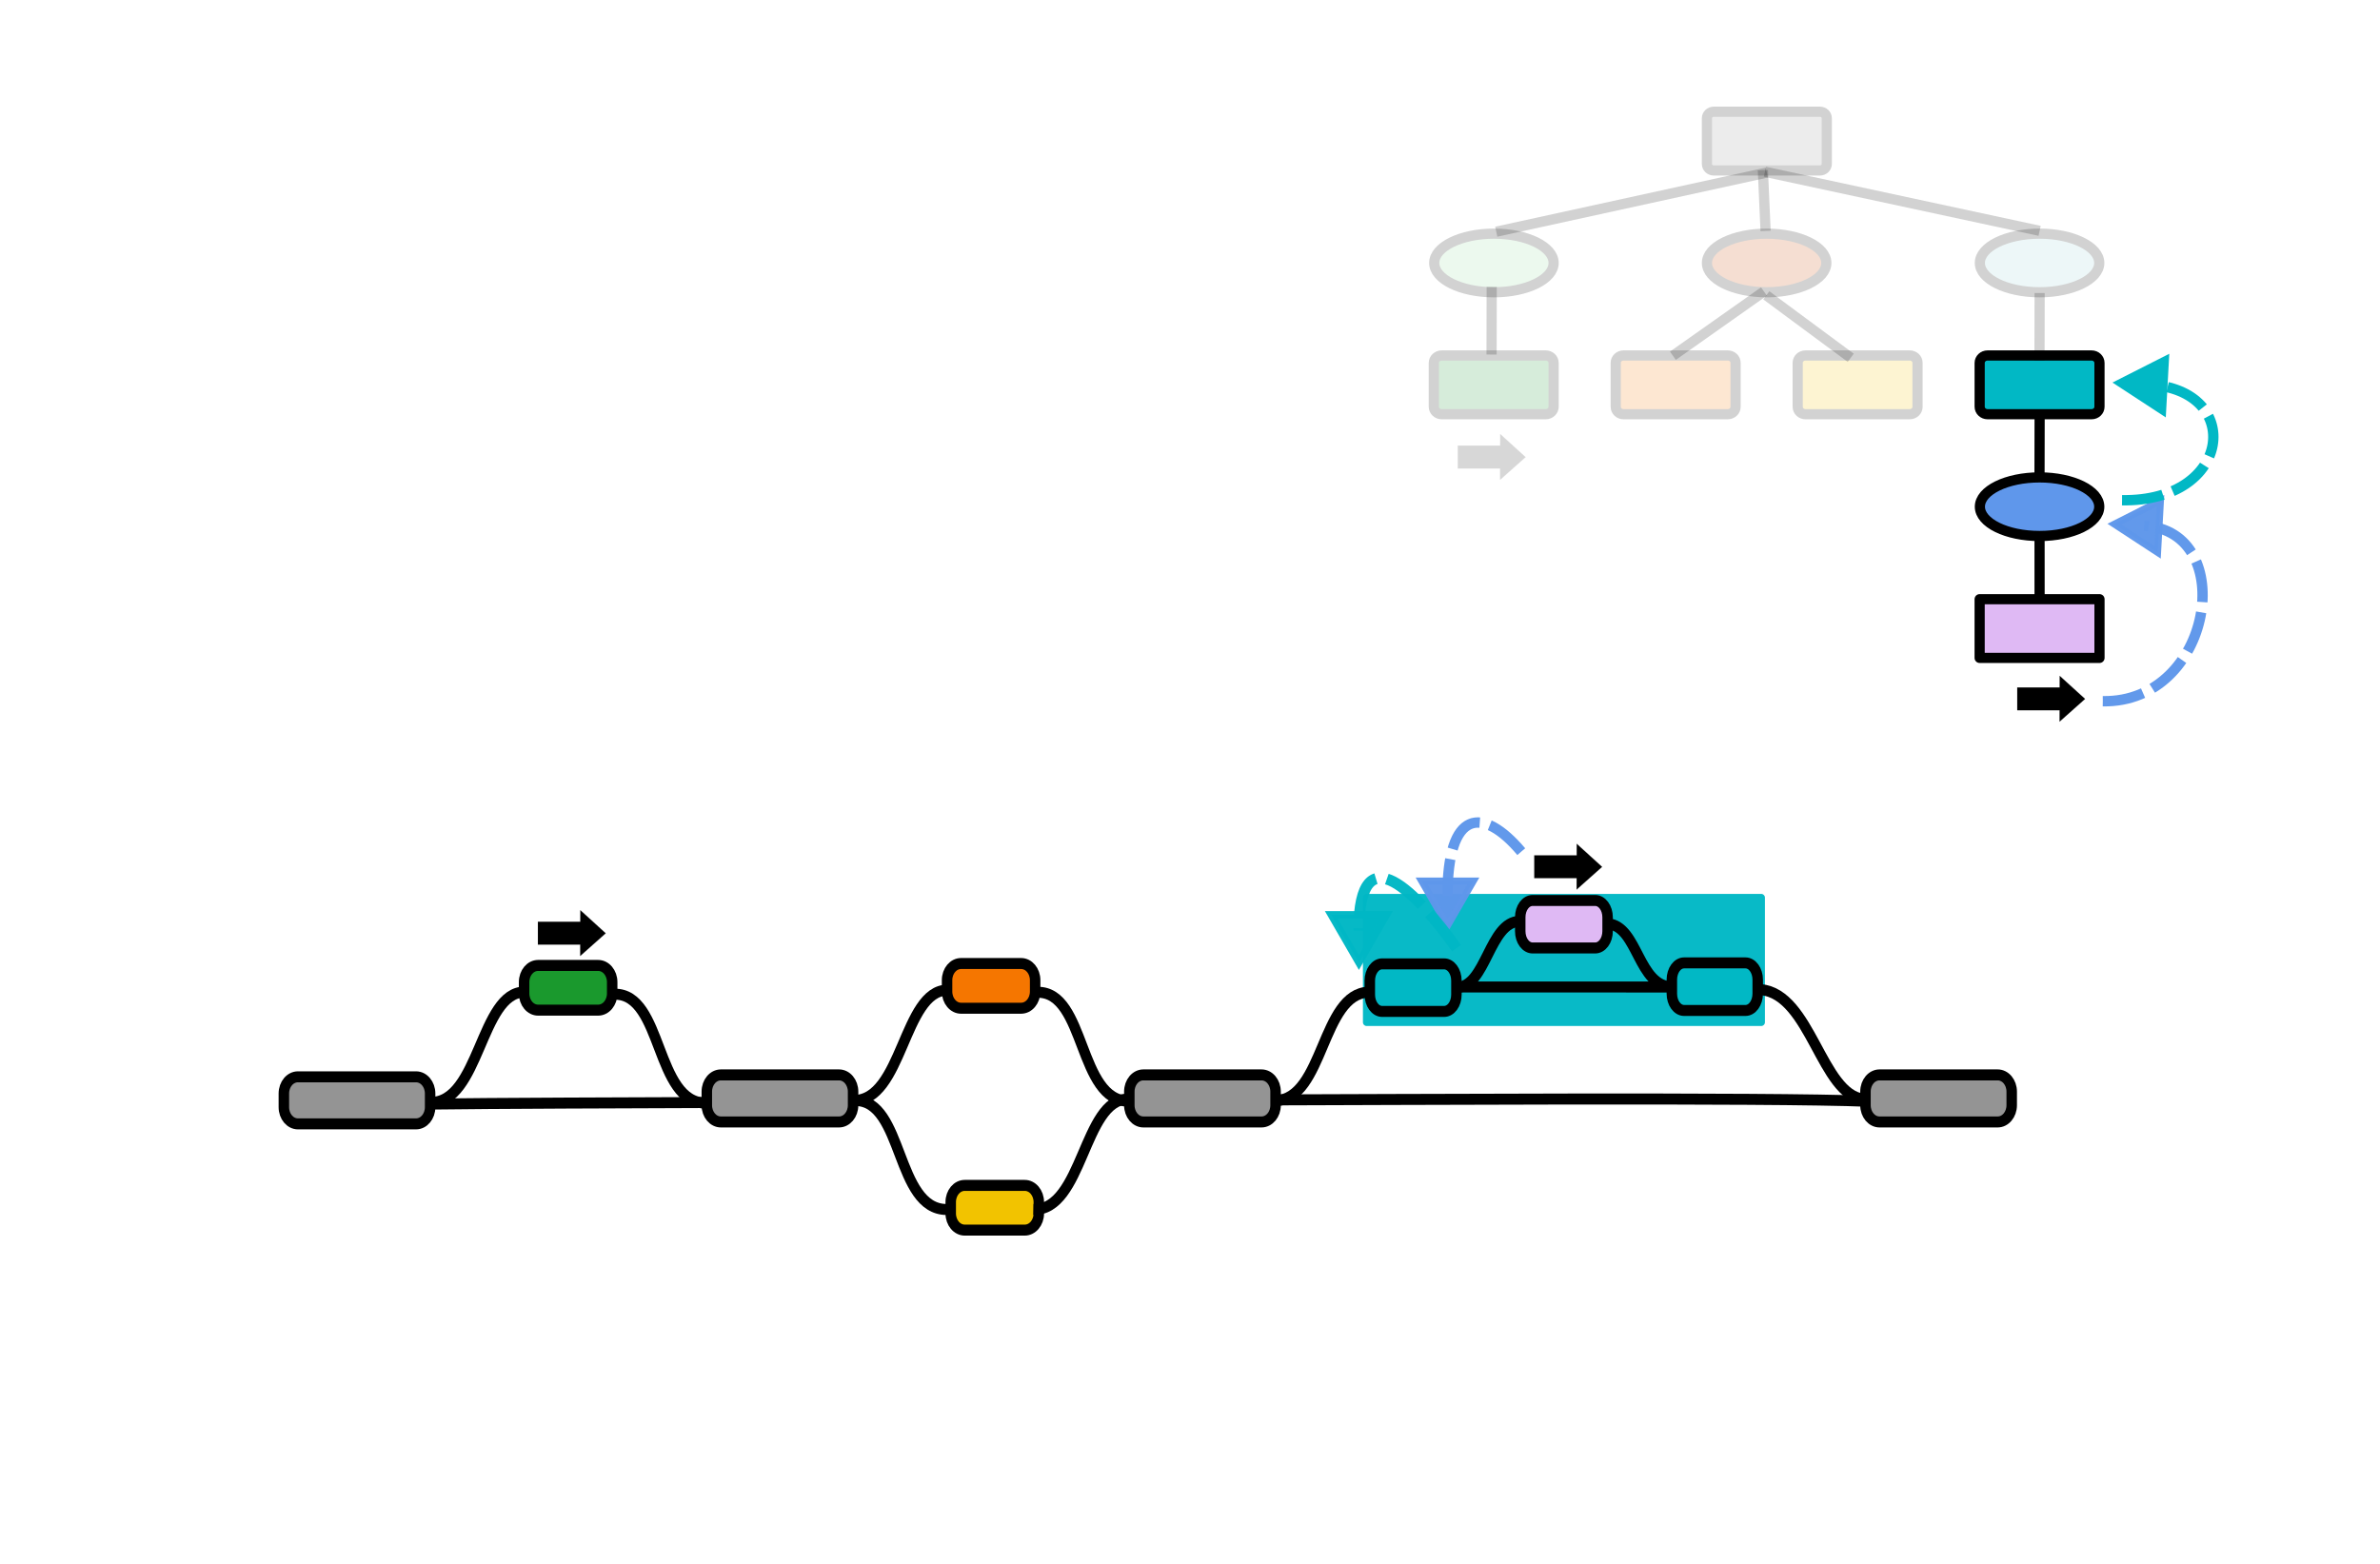
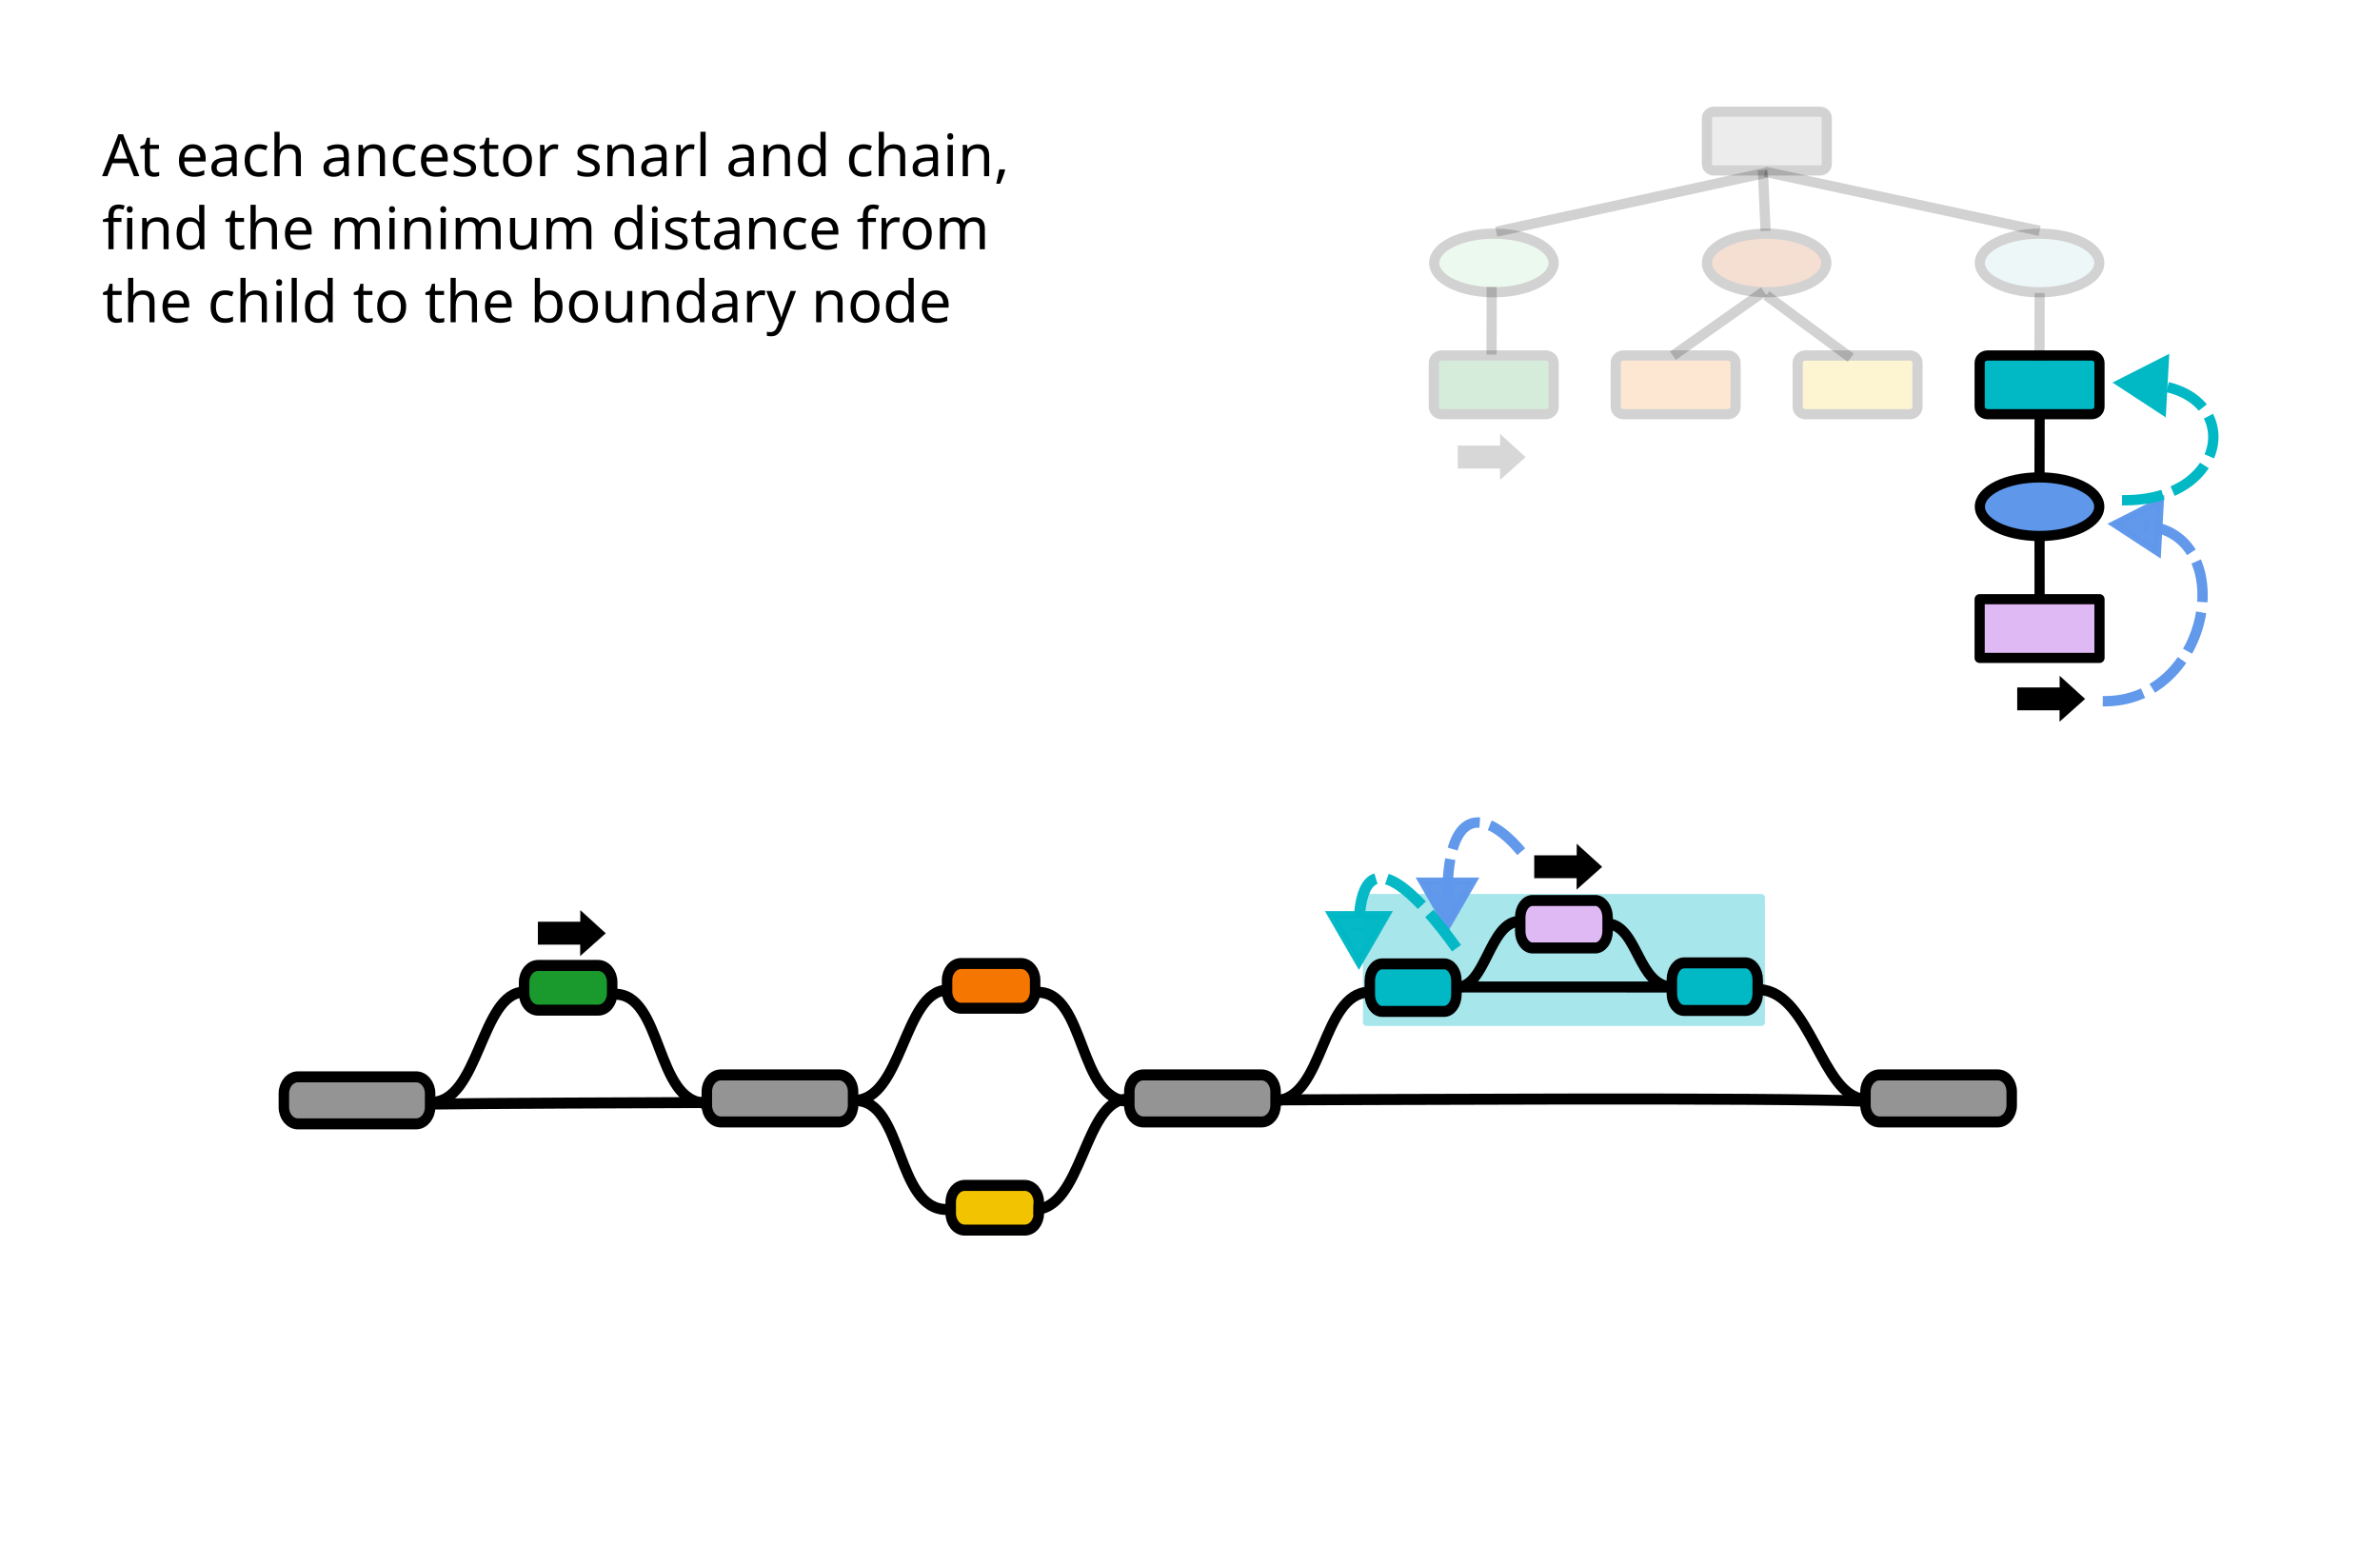
<svg xmlns="http://www.w3.org/2000/svg" width="689.631mm" height="453.047mm" viewBox="0 0 689.631 453.047" version="1.1" id="svg5" xml:space="preserve">
  <defs id="defs2">
    <marker style="overflow:visible" id="marker99791" refX="0" refY="0" orient="auto-start-reverse" markerWidth="5.324" markerHeight="6.155" viewBox="0 0 5.324 6.155" preserveAspectRatio="xMidYMid">
      <path transform="scale(0.5)" style="fill:context-stroke;fill-rule:evenodd;stroke:context-stroke;stroke-width:1pt" d="M 5.77,0 -2.88,5 V -5 Z" id="path99789" />
    </marker>
    <marker style="overflow:visible" id="TriangleStart" refX="0" refY="0" orient="auto-start-reverse" markerWidth="5.324" markerHeight="6.155" viewBox="0 0 5.324 6.155" preserveAspectRatio="xMidYMid">
      <path transform="scale(0.5)" style="fill:context-stroke;fill-rule:evenodd;stroke:context-stroke;stroke-width:1pt" d="M 5.77,0 -2.88,5 V -5 Z" id="path135" />
    </marker>
    <marker style="overflow:visible" id="TriangleStart-7" refX="0" refY="0" orient="auto-start-reverse" markerWidth="5.324" markerHeight="6.155" viewBox="0 0 5.324 6.155" preserveAspectRatio="xMidYMid">
      <path transform="scale(0.5)" style="fill:context-stroke;fill-rule:evenodd;stroke:context-stroke;stroke-width:1pt" d="M 5.77,0 -2.88,5 V -5 Z" id="path135-4" />
    </marker>
    <marker style="overflow:visible" id="marker99791-5" refX="0" refY="0" orient="auto-start-reverse" markerWidth="5.324" markerHeight="6.155" viewBox="0 0 5.324 6.155" preserveAspectRatio="xMidYMid">
      <path transform="scale(0.5)" style="fill:context-stroke;fill-rule:evenodd;stroke:context-stroke;stroke-width:1pt" d="M 5.77,0 -2.88,5 V -5 Z" id="path99789-2" />
    </marker>
  </defs>
  <g id="layer1" transform="translate(-123.0018,-1393.002)">
    <path d="m 579.884,1637.545 -0.009,3.332 h -12.288 v 6.592 h 12.269 l -0.009,3.3 7.368,-6.563 z" style="opacity:1;fill:#000000;fill-opacity:1;fill-rule:evenodd;stroke:#000000;stroke-width:0.037;stroke-linecap:butt;stroke-linejoin:miter;stroke-miterlimit:4;stroke-dasharray:none;stroke-opacity:1" id="path1115-7-3-7-2" transform="translate(1.8750004e-7)" />
-     <rect style="opacity:0.972;fill:#01b8c5;fill-opacity:1;stroke:none;stroke-width:0.306;stroke-dasharray:none;stroke-opacity:1" id="rect7436-8" width="116.478" height="38.279" x="517.93" y="1652.043" ry="1.057" transform="translate(1.8750004e-7)" />
+     <rect style="opacity:0.346;fill:#01b8c5;fill-opacity:1;stroke:none;stroke-width:0.306;stroke-dasharray:none;stroke-opacity:1" id="rect7436-8" width="116.478" height="38.279" x="517.93" y="1652.043" ry="1.057" transform="translate(1.8750004e-7)" />
    <g id="g99241">
      <g id="g977-9-6" transform="matrix(2.32858,0,0,2.442497,-435.735,975.1963)">
        <path d="m 359.543,285.371 h 7.465 c 0.969,0 1.75,0.883 1.75,1.981 v 1.343 c 0,1.098 -0.781,1.981 -1.75,1.981 h -7.465 c -0.969,0 -1.746,-0.883 -1.746,-1.981 v -1.343 c 0,-1.098 0.777,-1.981 1.746,-1.981 z" style="fill:#f57600;fill-opacity:1;fill-rule:nonzero;stroke:#000000;stroke-width:1.304;stroke-linecap:butt;stroke-linejoin:miter;stroke-miterlimit:4;stroke-dasharray:none;stroke-opacity:1" id="path979-3-2" />
      </g>
      <g id="g981-9-8" transform="matrix(2.32858,0,0,2.442497,-435.735,975.1963)">
        <path d="m 411.941,285.414 h 7.704 c 0.851,0 1.535,0.891 1.535,1.992 v 1.657 c 0,1.101 -0.684,1.992 -1.535,1.992 h -7.704 c -0.851,0 -1.539,-0.891 -1.539,-1.992 v -1.657 c 0,-1.101 0.688,-1.992 1.539,-1.992 z" style="fill:#01b8c5;fill-opacity:1;fill-rule:nonzero;stroke:#000000;stroke-width:1.304;stroke-linecap:butt;stroke-linejoin:miter;stroke-miterlimit:4;stroke-dasharray:none;stroke-opacity:1" id="path983-2-4" />
      </g>
      <g id="g985-8-7" transform="matrix(2.32858,0,0,2.442497,-435.735,975.1963)">
        <path d="m 430.668,277.891 h 7.773 c 0.86,0 1.551,0.886 1.551,1.992 v 1.652 c 0,1.106 -0.691,1.992 -1.551,1.992 h -7.773 c -0.859,0 -1.547,-0.886 -1.547,-1.992 v -1.652 c 0,-1.106 0.688,-1.992 1.547,-1.992 z" style="fill:#dfb9f4;fill-opacity:1;fill-rule:nonzero;stroke:#000000;stroke-width:1.304;stroke-linecap:butt;stroke-linejoin:miter;stroke-miterlimit:4;stroke-dasharray:none;stroke-opacity:1" id="path987-30-2" />
      </g>
      <g id="g989-1-4" transform="matrix(2.32858,0,0,2.442497,-435.735,975.1963)">
        <path d="m 449.512,285.297 h 7.636 c 0.844,0 1.524,0.891 1.524,1.996 v 1.652 c 0,1.106 -0.68,1.996 -1.524,1.996 h -7.636 c -0.844,0 -1.524,-0.89 -1.524,-1.996 v -1.652 c 0,-1.105 0.68,-1.996 1.524,-1.996 z" style="fill:#01b8c5;fill-opacity:1;fill-rule:nonzero;stroke:#000000;stroke-width:1.304;stroke-linecap:butt;stroke-linejoin:miter;stroke-miterlimit:4;stroke-dasharray:none;stroke-opacity:1" id="path991-7-0" />
      </g>
      <g id="g997-15-9" transform="matrix(2.32858,0,0,2.442497,-435.735,974.9123)">
        <path d="m 329.652,298.703 h 14.7 c 0.968,0 1.75,0.883 1.75,1.981 v 1.621 c 0,1.097 -0.782,1.98 -1.75,1.98 h -14.7 c -0.968,0 -1.75,-0.883 -1.75,-1.98 v -1.621 c 0,-1.098 0.782,-1.981 1.75,-1.981 z" style="fill:#949494;fill-opacity:1;fill-rule:nonzero;stroke:#000000;stroke-width:1.304;stroke-linecap:butt;stroke-linejoin:miter;stroke-miterlimit:4;stroke-dasharray:none;stroke-opacity:1" id="path999-4-9" />
      </g>
      <g id="g1001-92-0" transform="matrix(2.32858,0,0,2.442497,-435.735,974.9123)">
        <path d="m 382.227,298.703 h 14.699 c 0.969,0 1.75,0.883 1.75,1.981 v 1.621 c 0,1.097 -0.781,1.98 -1.75,1.98 h -14.699 c -0.969,0 -1.75,-0.883 -1.75,-1.98 v -1.621 c 0,-1.098 0.781,-1.981 1.75,-1.981 z" style="fill:#949494;fill-opacity:1;fill-rule:nonzero;stroke:#000000;stroke-width:1.304;stroke-linecap:butt;stroke-linejoin:miter;stroke-miterlimit:4;stroke-dasharray:none;stroke-opacity:1" id="path1003-5-8" />
      </g>
      <g id="g1005-7-1" transform="matrix(2.32858,0,0,2.442497,-470.7454,974.6632)">
        <path d="m 488.865,298.805 h 14.699 c 0.969,0 1.75,0.883 1.75,1.98 v 1.617 c 0,1.102 -0.781,1.985 -1.75,1.985 h -14.699 c -0.969,0 -1.75,-0.883 -1.75,-1.985 v -1.617 c 0,-1.097 0.781,-1.98 1.75,-1.98 z" style="fill:#949494;fill-opacity:1;fill-rule:nonzero;stroke:#000000;stroke-width:1.304;stroke-linecap:butt;stroke-linejoin:miter;stroke-miterlimit:4;stroke-dasharray:none;stroke-opacity:1" id="path1007-4-3" />
      </g>
      <g id="g1009-9-1" transform="matrix(2.32858,0,0,2.442497,-435.735,975.1963)">
        <path d="m 346.117,301.617 c 6.121,0.156 6.258,-13.094 11.727,-13.086" style="fill:none;stroke:#000000;stroke-width:1.304;stroke-linecap:butt;stroke-linejoin:miter;stroke-miterlimit:4;stroke-dasharray:none;stroke-opacity:1" id="path1011-9-1" />
      </g>
      <g id="g1013-4-0" transform="matrix(2.32858,0,0,2.442497,-435.735,975.1963)">
        <path d="m 369.055,288.785 c 6.047,-0.086 5.023,12.942 11.41,12.926" style="fill:none;stroke:#000000;stroke-width:1.304;stroke-linecap:butt;stroke-linejoin:miter;stroke-miterlimit:4;stroke-dasharray:none;stroke-opacity:1" id="path1015-5-3" />
      </g>
      <g id="g1021-9-4" transform="matrix(2.32858,0,0,2.442497,-435.735,975.1963)">
        <path d="m 398.703,301.645 c 5.985,-0.215 5.699,-12.715 11.555,-12.875" style="fill:none;stroke:#000000;stroke-width:1.304;stroke-linecap:butt;stroke-linejoin:miter;stroke-miterlimit:4;stroke-dasharray:none;stroke-opacity:1" id="path1023-3-0" />
      </g>
      <g id="g1025-5-3" transform="matrix(2.32858,0,0,2.442497,-435.735,975.1963)">
        <path d="m 421.156,288.152 26.922,0.008 c -4.316,-0.031 -4.277,-7.144 -7.996,-7.504" style="fill:none;stroke:#000000;stroke-width:1.304;stroke-linecap:butt;stroke-linejoin:miter;stroke-miterlimit:4;stroke-dasharray:none;stroke-opacity:1" id="path1027-7-9" />
      </g>
      <g id="g1029-0-1" transform="matrix(2.32858,0,0,2.442497,-435.735,975.1963)">
        <path d="m 429.059,280.367 c -3.793,0.024 -4.196,7.871 -7.852,7.828" style="fill:none;stroke:#000000;stroke-width:1.304;stroke-linecap:butt;stroke-linejoin:miter;stroke-miterlimit:4;stroke-dasharray:none;stroke-opacity:1" id="path1031-8-9" />
      </g>
      <g id="g1037-9-3" transform="matrix(2.32858,0,0,2.442497,-435.735,975.1963)">
        <path d="m 459.047,288.473 c 6.223,0.511 7.574,12.562 12.856,12.992" style="fill:none;stroke:#000000;stroke-width:1.304;stroke-linecap:butt;stroke-linejoin:miter;stroke-miterlimit:4;stroke-dasharray:none;stroke-opacity:1" id="path1039-7-3" />
      </g>
      <g id="g1045-5-5" transform="matrix(2.32858,0,0,2.442497,-435.735,975.1963)">
        <path d="M 472.334,301.715 C 460.459,301.239 410.359,301.535 398.645,301.551" style="fill:none;stroke:#000000;stroke-width:1.304;stroke-linecap:butt;stroke-linejoin:miter;stroke-miterlimit:4;stroke-dasharray:none;stroke-opacity:1" id="path1047-3-6" />
      </g>
      <g id="g977-3-1-6-4-6" transform="matrix(2.32858,0,0,2.442497,-434.6748,1039.495)" style="fill:#f2c300;fill-opacity:1">
        <path d="m 359.543,285.371 h 7.465 c 0.969,0 1.75,0.883 1.75,1.981 v 1.343 c 0,1.098 -0.781,1.981 -1.75,1.981 h -7.465 c -0.969,0 -1.746,-0.883 -1.746,-1.981 v -1.343 c 0,-1.098 0.777,-1.981 1.746,-1.981 z" style="fill:#f2c300;fill-opacity:1;fill-rule:nonzero;stroke:#000000;stroke-width:1.304;stroke-linecap:butt;stroke-linejoin:miter;stroke-miterlimit:4;stroke-dasharray:none;stroke-opacity:1" id="path979-6-0-7-9-4" />
      </g>
      <g id="g1009-0-1-3-0-0" transform="matrix(2.32858,0,0,2.442497,-383.512,1006.788)">
        <path d="m 346.117,301.617 c 6.121,0.156 6.258,-13.094 11.727,-13.086" style="fill:none;stroke:#000000;stroke-width:1.304;stroke-linecap:butt;stroke-linejoin:miter;stroke-miterlimit:4;stroke-dasharray:none;stroke-opacity:1" id="path1011-6-5-6-2-0" />
      </g>
      <g id="g1013-2-9-5-0-4" transform="matrix(2.32858,0,0,2.442497,-488.5875,1006.568)">
        <path d="m 369.055,288.785 c 6.047,-0.086 5.023,12.942 11.41,12.926" style="fill:none;stroke:#000000;stroke-width:1.304;stroke-linecap:butt;stroke-linejoin:miter;stroke-miterlimit:4;stroke-dasharray:none;stroke-opacity:1" id="path1015-6-7-6-19-6" />
      </g>
      <g id="g977-9-6-9" transform="matrix(2.32858,0,0,2.442497,-558.2923,975.7527)" style="fill:#1a992d;fill-opacity:1">
        <path d="m 359.543,285.371 h 7.465 c 0.969,0 1.75,0.883 1.75,1.981 v 1.343 c 0,1.098 -0.781,1.981 -1.75,1.981 h -7.465 c -0.969,0 -1.746,-0.883 -1.746,-1.981 v -1.343 c 0,-1.098 0.777,-1.981 1.746,-1.981 z" style="fill:#1a992d;fill-opacity:1;fill-rule:nonzero;stroke:#000000;stroke-width:1.304;stroke-linecap:butt;stroke-linejoin:miter;stroke-miterlimit:4;stroke-dasharray:none;stroke-opacity:1" id="path979-3-2-1" />
      </g>
      <g id="g997-15-9-0" transform="matrix(2.32858,0,0,2.442497,-558.2923,975.4687)">
        <path d="m 329.652,298.703 h 14.7 c 0.968,0 1.75,0.883 1.75,1.981 v 1.621 c 0,1.097 -0.782,1.98 -1.75,1.98 h -14.7 c -0.968,0 -1.75,-0.883 -1.75,-1.98 v -1.621 c 0,-1.098 0.782,-1.981 1.75,-1.981 z" style="fill:#949494;fill-opacity:1;fill-rule:nonzero;stroke:#000000;stroke-width:1.304;stroke-linecap:butt;stroke-linejoin:miter;stroke-miterlimit:4;stroke-dasharray:none;stroke-opacity:1" id="path999-4-9-4" />
      </g>
      <g id="g1009-9-1-2" transform="matrix(2.32858,0,0,2.442497,-558.2923,975.7527)">
        <path d="m 346.117,301.617 c 6.121,0.156 6.258,-13.094 11.727,-13.086" style="fill:none;stroke:#000000;stroke-width:1.304;stroke-linecap:butt;stroke-linejoin:miter;stroke-miterlimit:4;stroke-dasharray:none;stroke-opacity:1" id="path1011-9-1-7" />
      </g>
      <g id="g1013-4-0-4" transform="matrix(2.32858,0,0,2.442497,-558.2923,975.7527)">
        <path d="m 369.055,288.785 c 6.047,-0.086 5.023,12.942 11.41,12.926" style="fill:none;stroke:#000000;stroke-width:1.304;stroke-linecap:butt;stroke-linejoin:miter;stroke-miterlimit:4;stroke-dasharray:none;stroke-opacity:1" id="path1015-5-3-0" />
      </g>
      <g id="g1013-2-9-5-0-4-3" transform="matrix(2.32858,0,0,2.442497,-611.1448,1007.125)">
        <path d="m 369.167,288.972 c 6.047,-0.086 27.132,-0.161 33.519,-0.177" style="fill:none;stroke:#000000;stroke-width:1.304;stroke-linecap:butt;stroke-linejoin:miter;stroke-miterlimit:4;stroke-dasharray:none;stroke-opacity:1" id="path1015-6-7-6-19-6-7" />
      </g>
      <path d="m 291.174,1656.789 -0.016,3.329 h -12.29 v 6.602 h 12.272 l -0.009,3.292 4.6,-4.093 2.768,-2.463 z" style="fill:#000000;fill-opacity:1;fill-rule:evenodd;stroke:#000000;stroke-width:0.037;stroke-linecap:butt;stroke-linejoin:miter;stroke-miterlimit:4;stroke-dasharray:none;stroke-opacity:1" id="path1107-5-9-4-6-0" />
    </g>
    <path d="m 719.829,1588.883 -0.009,3.332 h -12.288 v 6.592 h 12.269 l -0.009,3.3 7.368,-6.563 z" style="fill:#000000;fill-opacity:1;fill-rule:evenodd;stroke:#000000;stroke-width:0.037;stroke-linecap:butt;stroke-linejoin:miter;stroke-miterlimit:4;stroke-dasharray:none;stroke-opacity:1" id="path1115-7-3-7-2-9" />
    <path d="m 557.724,1518.807 -0.016,3.329 h -12.29 v 6.602 h 12.272 l -0.009,3.292 4.6,-4.093 2.768,-2.463 z" style="fill:#000000;fill-opacity:1;fill-rule:evenodd;stroke:#000000;stroke-width:0.037;stroke-linecap:butt;stroke-linejoin:miter;stroke-miterlimit:4;stroke-dasharray:none;stroke-opacity:1;opacity:0.16" id="path1107-5-9-4-6-0-2" />
    <g id="g99265">
      <g id="g1929" transform="translate(-21.7549,-27.49327)">
        <path d="m 641.352,1452.87 h 30.744 c 1.099,0 1.99,0.842 1.99,1.881 v 13.265 c 0,1.04 -0.892,1.874 -1.99,1.874 h -30.744 c -1.101,0 -1.993,-0.834 -1.993,-1.874 v -13.265 c 0,-1.038 0.892,-1.881 1.993,-1.881 z" style="fill:#949494;fill-opacity:1;fill-rule:evenodd;stroke:#000000;stroke-width:2.95;stroke-linecap:butt;stroke-linejoin:miter;stroke-miterlimit:4;stroke-dasharray:none;stroke-opacity:1;opacity:0.178" id="path475-9" />
        <path d="m 667.913,1523.506 h 30.208 c 1.255,0 2.263,0.952 2.263,2.138 v 12.742 c 0,1.185 -1.008,2.14 -2.263,2.14 h -30.208 c -1.245,0 -2.256,-0.955 -2.256,-2.14 v -12.742 c 0,-1.185 1.01,-2.138 2.256,-2.138 z" style="fill:#f2c300;fill-opacity:1;fill-rule:evenodd;stroke:#000000;stroke-width:2.95;stroke-linecap:butt;stroke-linejoin:miter;stroke-miterlimit:4;stroke-dasharray:none;stroke-opacity:1;opacity:0.178" id="path479-9" />
        <path d="m 615.189,1523.506 h 30.208 c 1.255,0 2.263,0.952 2.263,2.138 v 12.742 c 0,1.185 -1.008,2.14 -2.263,2.14 h -30.208 c -1.245,0 -2.256,-0.955 -2.256,-2.14 v -12.742 c 0,-1.185 1.01,-2.138 2.256,-2.138 z" style="fill:#f57600;fill-opacity:1;fill-rule:evenodd;stroke:#000000;stroke-width:2.95;stroke-linecap:butt;stroke-linejoin:miter;stroke-miterlimit:4;stroke-dasharray:none;stroke-opacity:1;opacity:0.178" id="path479-9-5" />
        <path d="m 720.679,1523.506 h 30.134 c 1.273,0 2.291,0.97 2.291,2.173 v 12.674 c 0,1.203 -1.017,2.173 -2.291,2.173 h -30.134 c -1.273,0 -2.293,-0.97 -2.293,-2.173 v -12.674 c 0,-1.203 1.02,-2.173 2.293,-2.173 z" style="fill:#01b8c5;fill-opacity:1;fill-rule:evenodd;stroke:#000000;stroke-width:2.95;stroke-linecap:butt;stroke-linejoin:miter;stroke-miterlimit:4;stroke-dasharray:none;stroke-opacity:1;opacity:1" id="path483-1" />
        <path d="m 562.512,1523.506 h 30.134 c 1.273,0 2.291,0.97 2.291,2.173 v 12.674 c 0,1.203 -1.017,2.173 -2.291,2.173 h -30.134 c -1.273,0 -2.293,-0.97 -2.293,-2.173 v -12.674 c 0,-1.203 1.02,-2.173 2.293,-2.173 z" style="fill:#19912b;fill-opacity:1;fill-rule:evenodd;stroke:#000000;stroke-width:2.95;stroke-linecap:butt;stroke-linejoin:miter;stroke-miterlimit:4;stroke-dasharray:none;stroke-opacity:1;opacity:0.178" id="path483-1-0" />
        <path d="m 718.381,1594.133 h 34.727 v 17.011 H 718.381 Z" style="fill:#dfb9f4;fill-opacity:1;fill-rule:evenodd;stroke:#000000;stroke-width:2.95;stroke-linecap:butt;stroke-linejoin:round;stroke-miterlimit:4;stroke-dasharray:none;stroke-opacity:1" id="path487-4" />
        <path d="m 594.936,1496.694 c 0,4.689 -7.747,8.497 -17.293,8.497 -9.558,0 -17.305,-3.807 -17.305,-8.497 0,-4.683 7.747,-8.49 17.305,-8.49 9.546,0 17.293,3.807 17.293,8.49 z" style="fill:#96dca1;fill-opacity:1;fill-rule:nonzero;stroke:#000000;stroke-width:2.95;stroke-linecap:butt;stroke-linejoin:miter;stroke-miterlimit:4;stroke-dasharray:none;stroke-opacity:1;opacity:0.178" id="path495-1" />
        <path d="m 753.043,1496.694 c 0,4.689 -7.747,8.497 -17.293,8.497 -9.558,0 -17.305,-3.807 -17.305,-8.497 0,-4.683 7.747,-8.49 17.305,-8.49 9.546,0 17.293,3.807 17.293,8.49 z" style="fill:#99d4d9;fill-opacity:1;fill-rule:nonzero;stroke:#000000;stroke-width:2.95;stroke-linecap:butt;stroke-linejoin:miter;stroke-miterlimit:4;stroke-dasharray:none;stroke-opacity:1;opacity:0.178" id="path495-1-0" />
        <path d="m 673.958,1496.696 c 0,4.692 -7.747,8.49 -17.303,8.49 -9.549,0 -17.296,-3.799 -17.296,-8.49 0,-4.689 7.747,-8.488 17.296,-8.488 9.556,0 17.303,3.799 17.303,8.488 z" style="fill:#c44601;fill-opacity:1;fill-rule:nonzero;stroke:#000000;stroke-width:2.95;stroke-linecap:butt;stroke-linejoin:miter;stroke-miterlimit:4;stroke-dasharray:none;stroke-opacity:1;opacity:0.178" id="path499-0" />
        <path d="m 753.039,1567.328 c 0,4.692 -7.738,8.49 -17.296,8.49 -9.556,0 -17.293,-3.799 -17.293,-8.49 0,-4.689 7.738,-8.488 17.293,-8.488 9.558,0 17.296,3.799 17.296,8.488 z" style="fill:#5f97eb;fill-opacity:1;fill-rule:nonzero;stroke:#000000;stroke-width:2.95;stroke-linecap:butt;stroke-linejoin:miter;stroke-miterlimit:4;stroke-dasharray:none;stroke-opacity:1" id="path503-7" />
        <path d="m 656.352,1487.421 -0.779,-17.616" style="fill:none;stroke:#000000;stroke-width:2.95;stroke-linecap:butt;stroke-linejoin:miter;stroke-miterlimit:4;stroke-dasharray:none;stroke-opacity:1;opacity:0.178" id="path507-5" />
        <path d="m 735.762,1487.39 -79.601,-17.123" style="fill:none;stroke:#000000;stroke-width:2.95;stroke-linecap:butt;stroke-linejoin:miter;stroke-miterlimit:4;stroke-dasharray:none;stroke-opacity:1;opacity:0.178" id="path511-8" />
        <path d="m 681.025,1524.177 -24.459,-18.099" style="fill:none;stroke:#000000;stroke-width:2.95;stroke-linecap:butt;stroke-linejoin:miter;stroke-miterlimit:4;stroke-dasharray:none;stroke-opacity:1;opacity:0.178" id="path515-7" />
        <path d="m 578.314,1487.638 78.393,-17.136" style="fill:none;stroke:#000000;stroke-width:2.95;stroke-linecap:butt;stroke-linejoin:miter;stroke-miterlimit:4;stroke-dasharray:none;stroke-opacity:1;opacity:0.178" id="path519-0" />
        <path d="m 655.88,1504.964 -26.383,18.617" style="fill:#f57600;fill-opacity:1;fill-rule:nonzero;stroke:#000000;stroke-width:2.95;stroke-linecap:butt;stroke-linejoin:miter;stroke-miterlimit:4;stroke-dasharray:none;stroke-opacity:1;opacity:0.178" id="path523-4" />
        <path d="m 735.763,1539.596 -0.037,19.606" style="fill:none;stroke:#000000;stroke-width:2.95;stroke-linecap:butt;stroke-linejoin:miter;stroke-miterlimit:4;stroke-dasharray:none;stroke-opacity:1;opacity:1" id="path527-8" />
        <path d="m 735.763,1505.409 -0.037,19.606" style="fill:none;stroke:#000000;stroke-width:2.95;stroke-linecap:butt;stroke-linejoin:miter;stroke-miterlimit:4;stroke-dasharray:none;stroke-opacity:1;opacity:0.178" id="path527-8-3" />
        <path d="m 576.994,1503.627 -0.037,19.606" style="fill:none;stroke:#000000;stroke-width:2.95;stroke-linecap:butt;stroke-linejoin:miter;stroke-miterlimit:4;stroke-dasharray:none;stroke-opacity:1;opacity:0.178" id="path527-8-3-4" />
        <path d="m 735.74,1575.919 0.009,18.817" style="fill:none;stroke:#000000;stroke-width:2.95;stroke-linecap:butt;stroke-linejoin:miter;stroke-miterlimit:4;stroke-dasharray:none;stroke-opacity:1" id="path531-0" />
      </g>
    </g>
    <path style="opacity:1;fill:none;fill-opacity:1;stroke:#5f97eb;stroke-width:3;stroke-dasharray:12, 3;stroke-opacity:0.973;marker-end:url(#TriangleStart)" d="m 732.312,1596.204 c 31.884,0.538 39.596,-49.318 11.988,-50.838" id="path99759" />
    <path style="fill:none;fill-opacity:1;stroke:#01b8c5;stroke-width:3;stroke-dasharray:12, 3;stroke-opacity:1;marker-end:url(#TriangleStart-7)" d="m 737.891,1537.956 c 31.884,0.538 35.472,-31.988 7.865,-33.508" id="path99759-2" />
    <path style="opacity:1;fill:none;fill-opacity:1;stroke:#5f97eb;stroke-width:3;stroke-dasharray:12, 3;stroke-opacity:0.973;marker-end:url(#marker99791)" d="m 563.8,1639.795 c -11.181,-13.236 -21.375,-12.298 -21.372,12.824" id="path99787" />
    <path style="fill:none;fill-opacity:1;stroke:#01b8c5;stroke-width:3.2;stroke-dasharray:12.8, 3.2;stroke-opacity:0.973;marker-end:url(#marker99791-5)" d="m 545.05,1667.772 c -10.962,-15.363 -28.296,-34.219 -28.293,-5.062" id="path99787-4" />
+     <text xml:space="preserve" style="font-style:normal;font-variant:normal;font-weight:normal;font-stretch:normal;font-size:16.933px;font-family:sans-serif;-inkscape-font-specification:'sans-serif, Normal';font-variant-ligatures:normal;font-variant-caps:normal;font-variant-numeric:normal;font-variant-east-asian:normal;fill:#000000;stroke-width:1.4;stroke-dasharray:none" x="152.574" y="1444.059" id="text250-67-3-0-2">
+       <tspan style="font-style:normal;font-variant:normal;font-weight:normal;font-stretch:normal;font-size:16.933px;font-family:sans-serif;-inkscape-font-specification:'sans-serif, Normal';font-variant-ligatures:normal;font-variant-caps:normal;font-variant-numeric:normal;font-variant-east-asian:normal;stroke-width:1.4;stroke-dasharray:none" x="152.574" y="1444.059" id="tspan1410">At each ancestor snarl and chain,</tspan>
+       <tspan style="font-style:normal;font-variant:normal;font-weight:normal;font-stretch:normal;font-size:16.933px;font-family:sans-serif;-inkscape-font-specification:'sans-serif, Normal';font-variant-ligatures:normal;font-variant-caps:normal;font-variant-numeric:normal;font-variant-east-asian:normal;stroke-width:1.4;stroke-dasharray:none" x="152.574" y="1465.226" id="tspan14516">find the minimum distance from</tspan>
+       <tspan style="font-style:normal;font-variant:normal;font-weight:normal;font-stretch:normal;font-size:16.933px;font-family:sans-serif;-inkscape-font-specification:'sans-serif, Normal';font-variant-ligatures:normal;font-variant-caps:normal;font-variant-numeric:normal;font-variant-east-asian:normal;stroke-width:1.4;stroke-dasharray:none" x="152.574" y="1486.393" id="tspan14518">the child to the boundary node</tspan>
+     </text>
  </g>
</svg>
